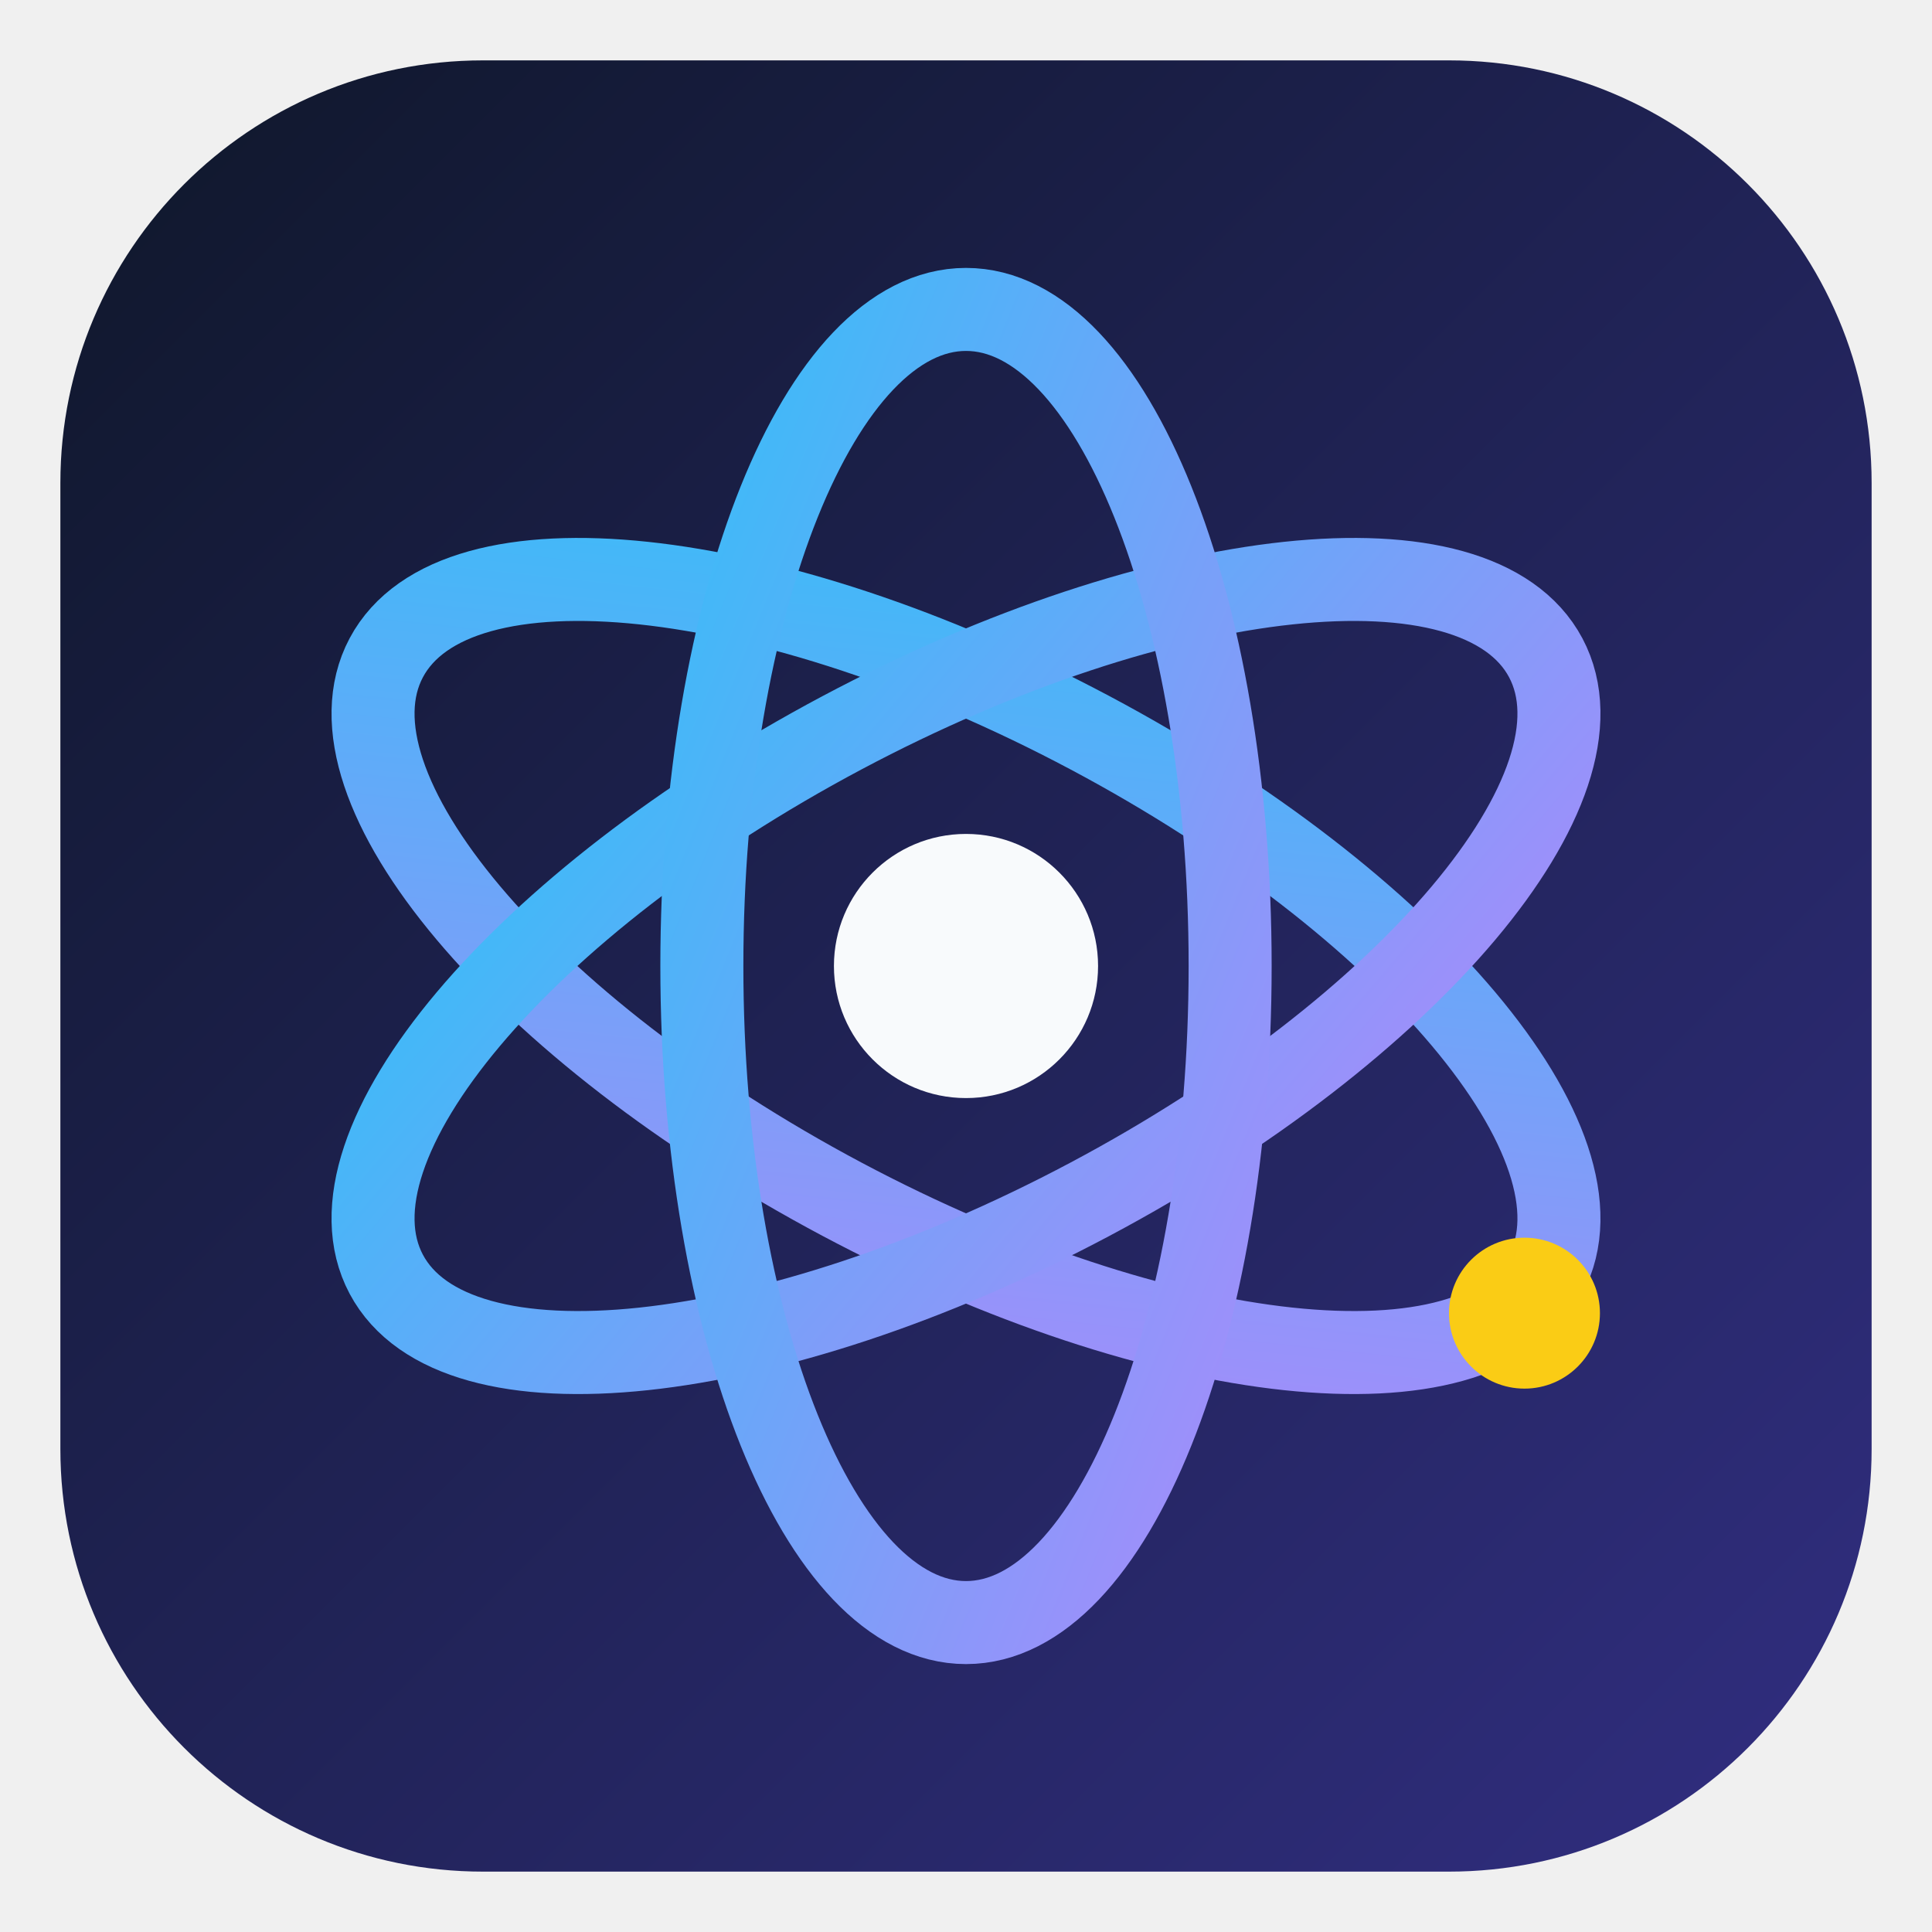
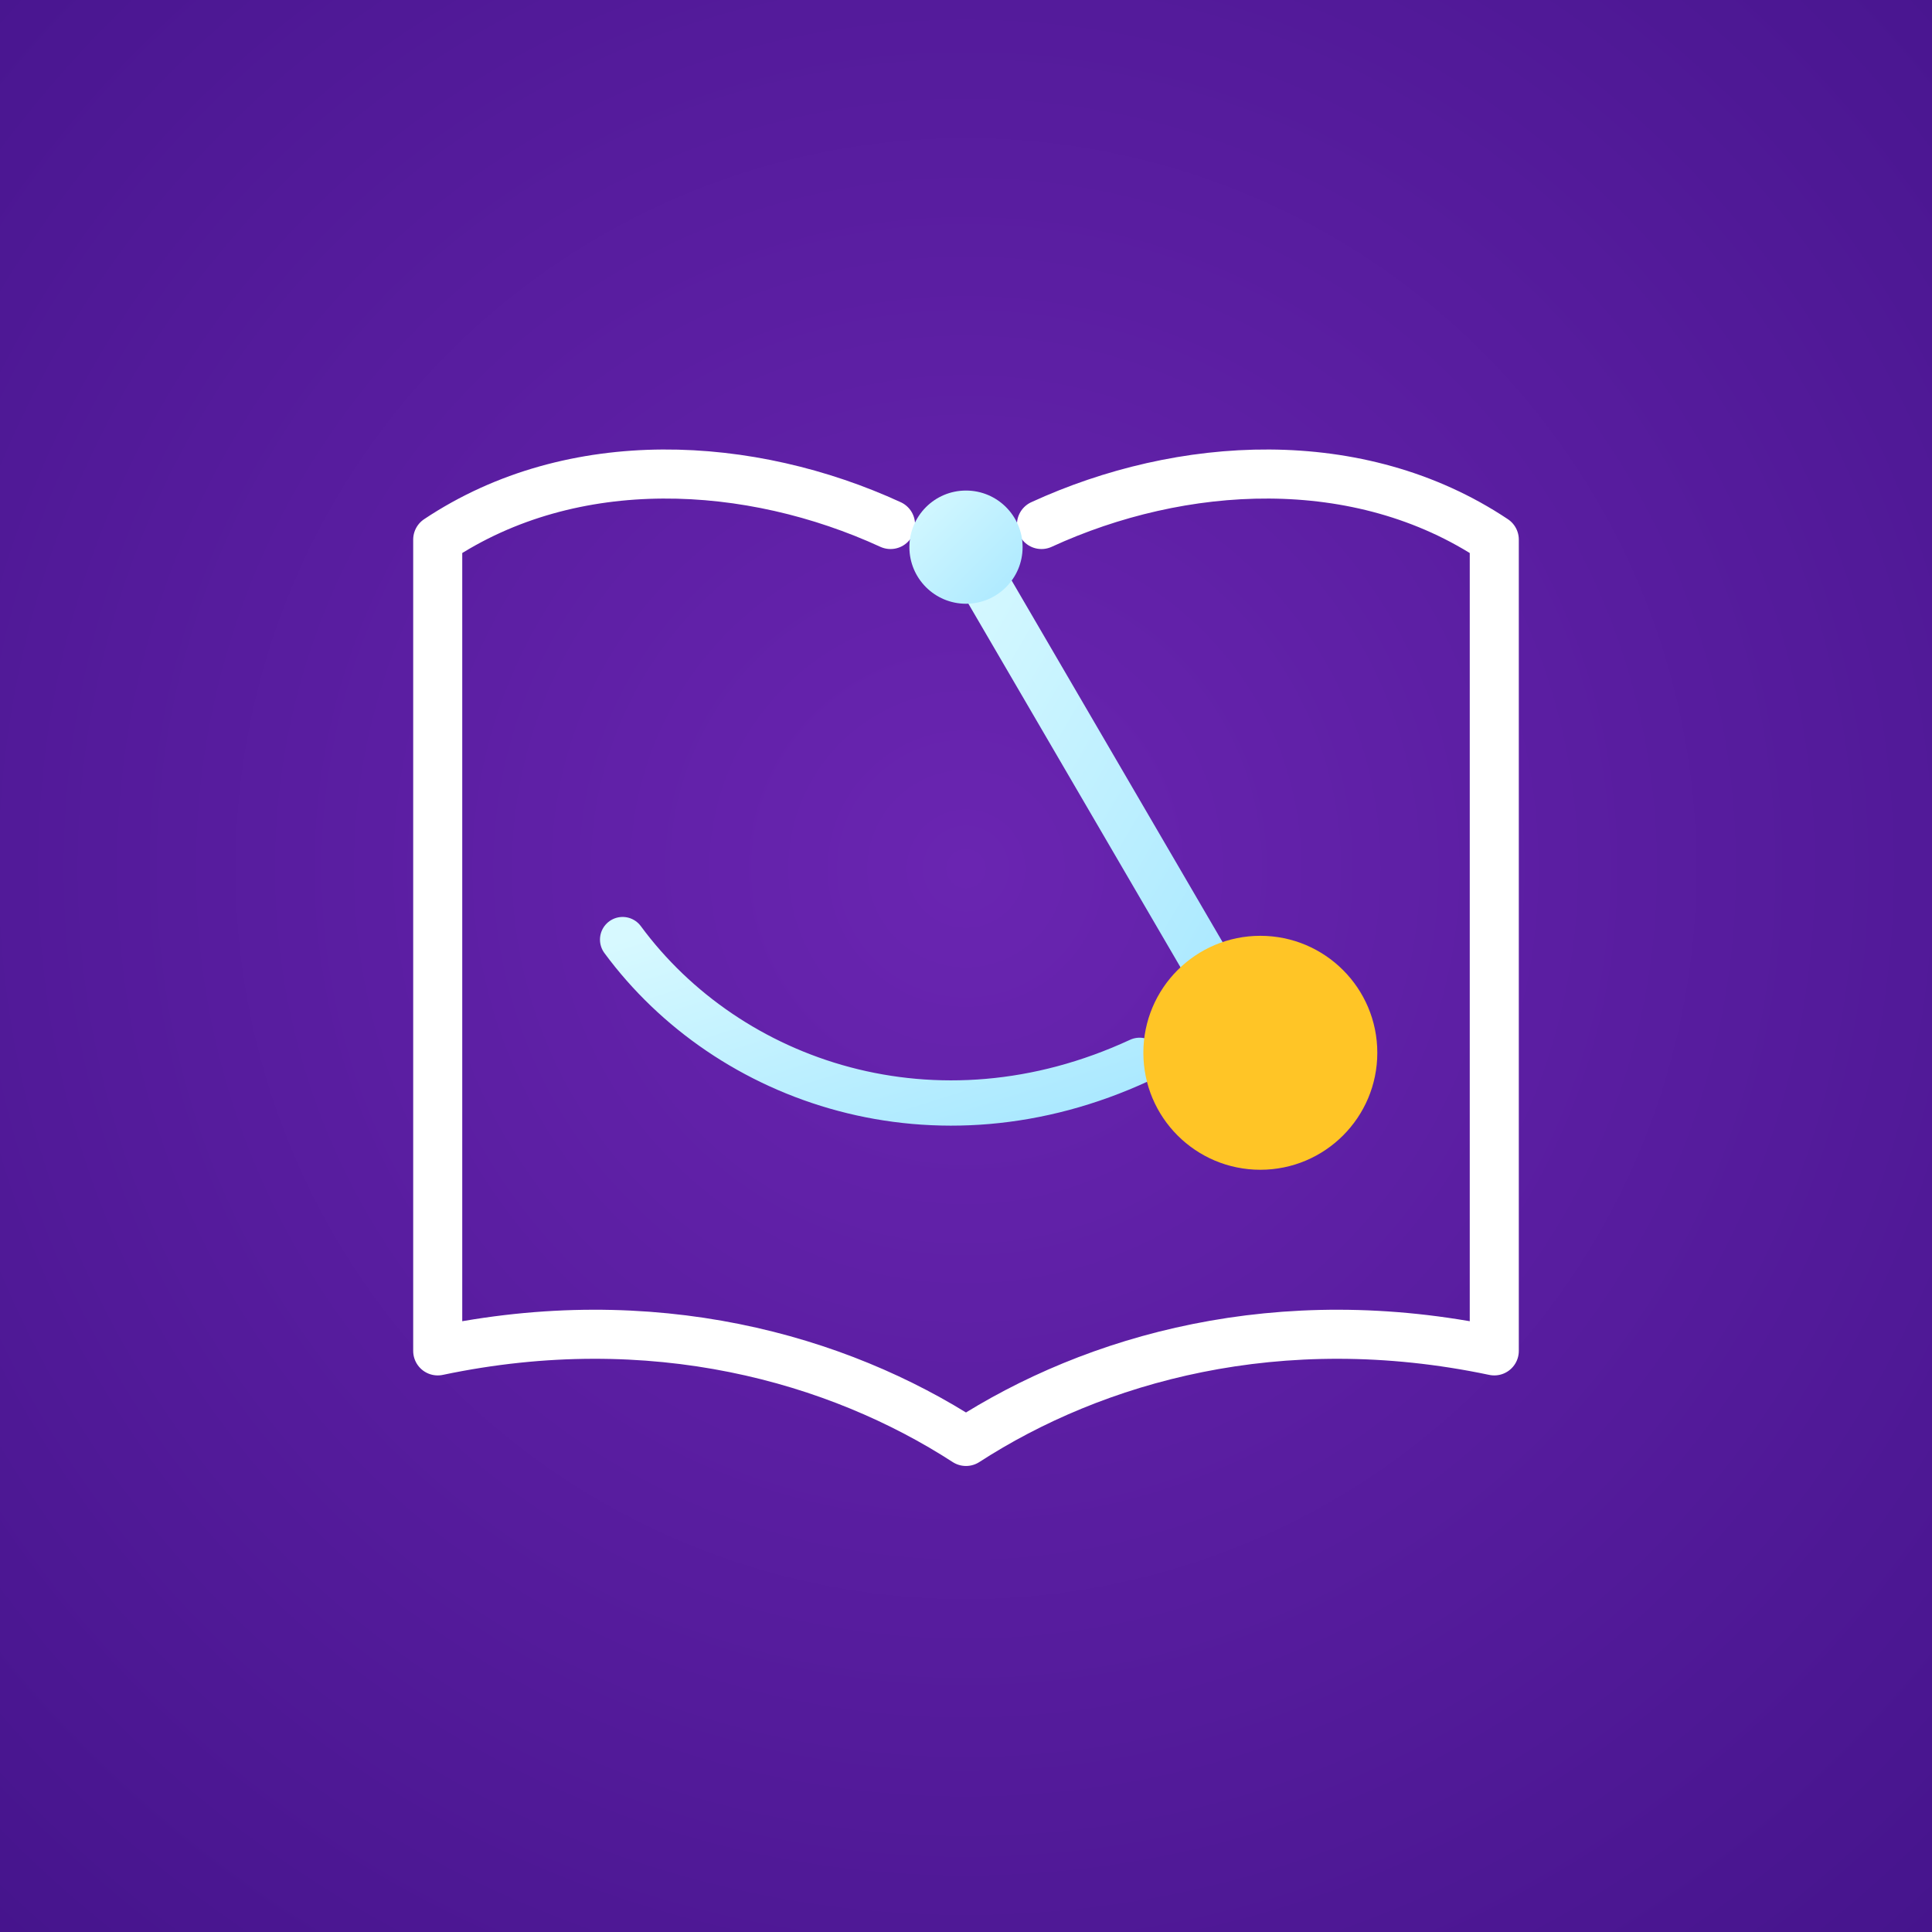
- <svg xmlns="http://www.w3.org/2000/svg" viewBox="0 0 512 512" role="img" aria-label="PhysicsBank">
+ <svg xmlns="http://www.w3.org/2000/svg" viewBox="0 0 512 512" role="img" aria-label="PhysicsBank 书页与摆锤">
  <defs>
-     <linearGradient id="bg" x1="0" y1="0" x2="1" y2="1">
-       <stop offset="0" stop-color="#0f172a" />
-       <stop offset="1" stop-color="#312e81" />
-     </linearGradient>
-     <linearGradient id="orbit" x1="0" y1="0" x2="1" y2="1">
-       <stop offset="0" stop-color="#38bdf8" />
-       <stop offset="1" stop-color="#a78bfa" />
+     <radialGradient id="background" cx="50%" cy="45%" r="75%">
+       <stop offset="0" stop-color="#6a25b1" />
+       <stop offset="1" stop-color="#45148c" />
+     </radialGradient>
+     <linearGradient id="pendulum" x1="0" y1="0" x2="1" y2="1">
+       <stop offset="0" stop-color="#d7f9ff" />
+       <stop offset="1" stop-color="#a9e8ff" />
    </linearGradient>
  </defs>
-   <rect x="16" y="16" width="480" height="480" rx="112" fill="url(#bg)" />
-   <g fill="none" stroke="url(#orbit)" stroke-width="22">
-     <ellipse cx="256" cy="256" rx="174" ry="70" transform="rotate(28 256 256)" />
-     <ellipse cx="256" cy="256" rx="174" ry="70" transform="rotate(-28 256 256)" />
-     <ellipse cx="256" cy="256" rx="70" ry="174" />
-   </g>
-   <circle cx="256" cy="256" r="35" fill="#f8fafc" />
-   <circle cx="404" cy="348" r="20" fill="#facc15" />
+   <rect width="512" height="512" fill="url(#background)" />
+   <path d="M236 139 C199 122 152 119 116 143 L116 358 C173 346 222 360 256 382 C290 360 339 346 396 358 L396 143 C360 119 313 122 276 139" fill="none" stroke="#fff" stroke-width="13" stroke-linecap="round" stroke-linejoin="round" />
+   <path d="M256 146 L326 266" fill="none" stroke="url(#pendulum)" stroke-width="13" stroke-linecap="round" />
+   <circle cx="256" cy="145" r="15" fill="url(#pendulum)" />
+   <path d="M165 249 C193 287 248 306 302 281" fill="none" stroke="url(#pendulum)" stroke-width="12" stroke-linecap="round" />
+   <circle cx="334" cy="279" r="31" fill="#ffc526" />
</svg>
